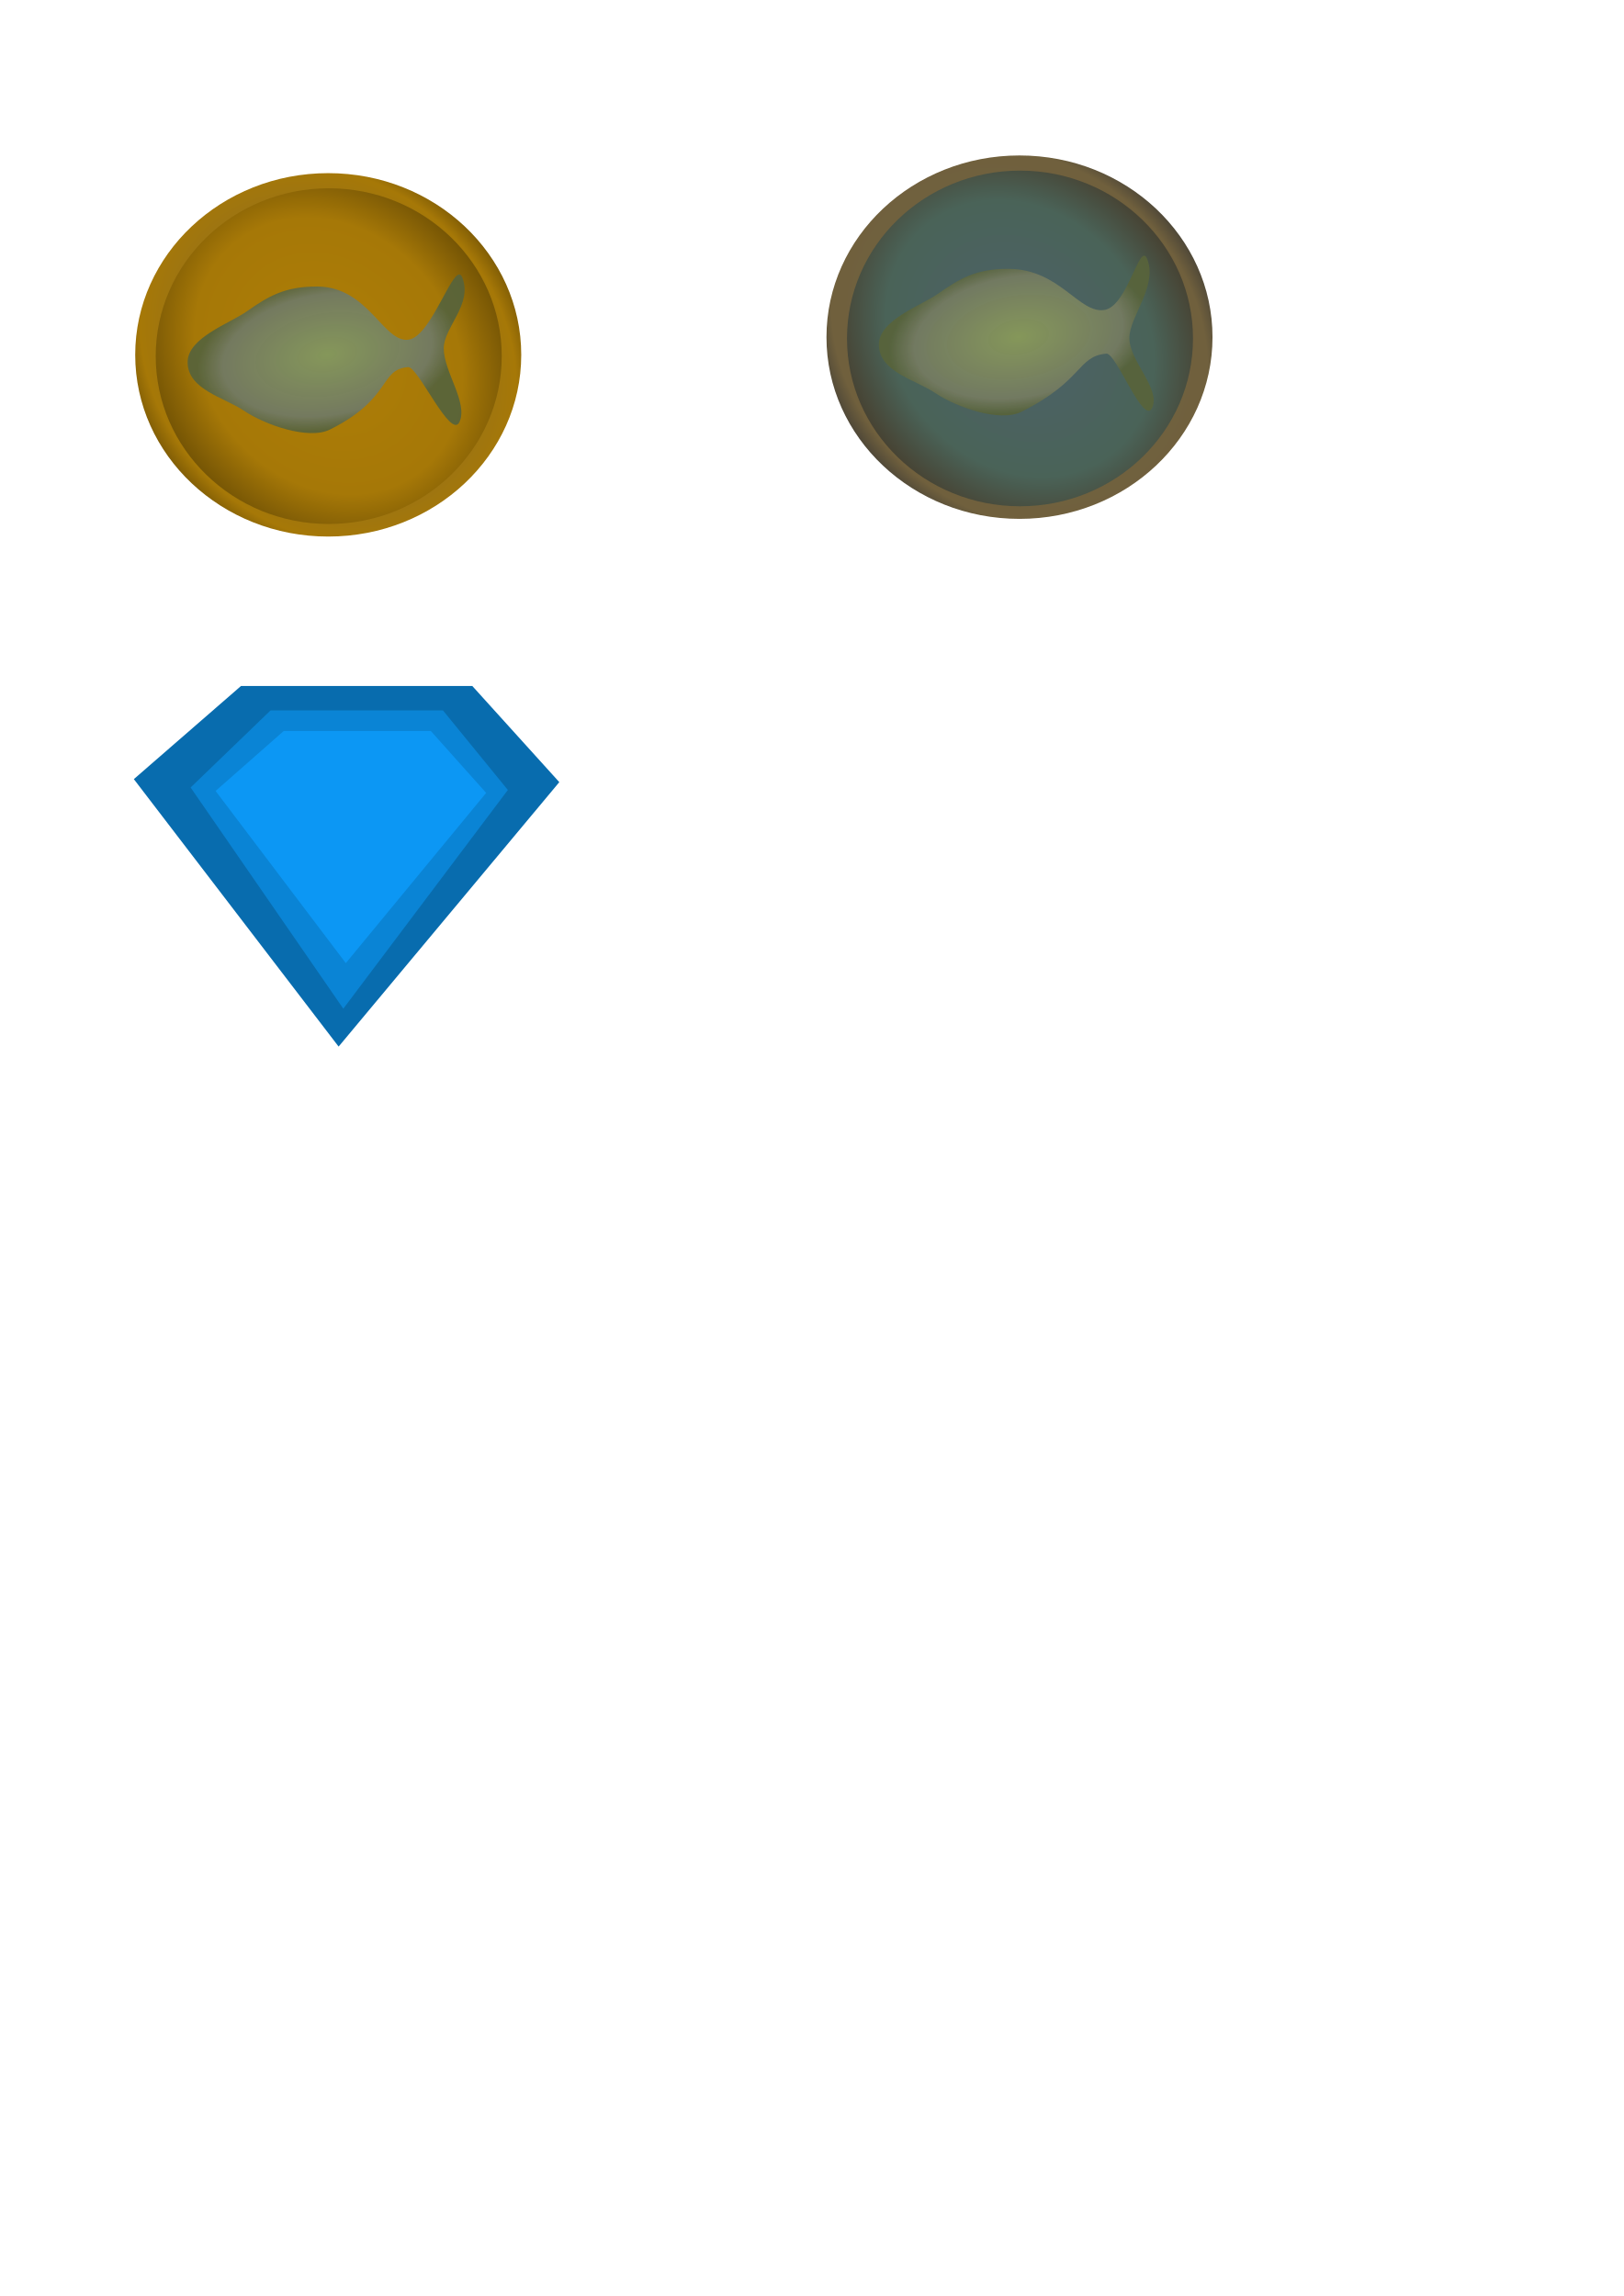
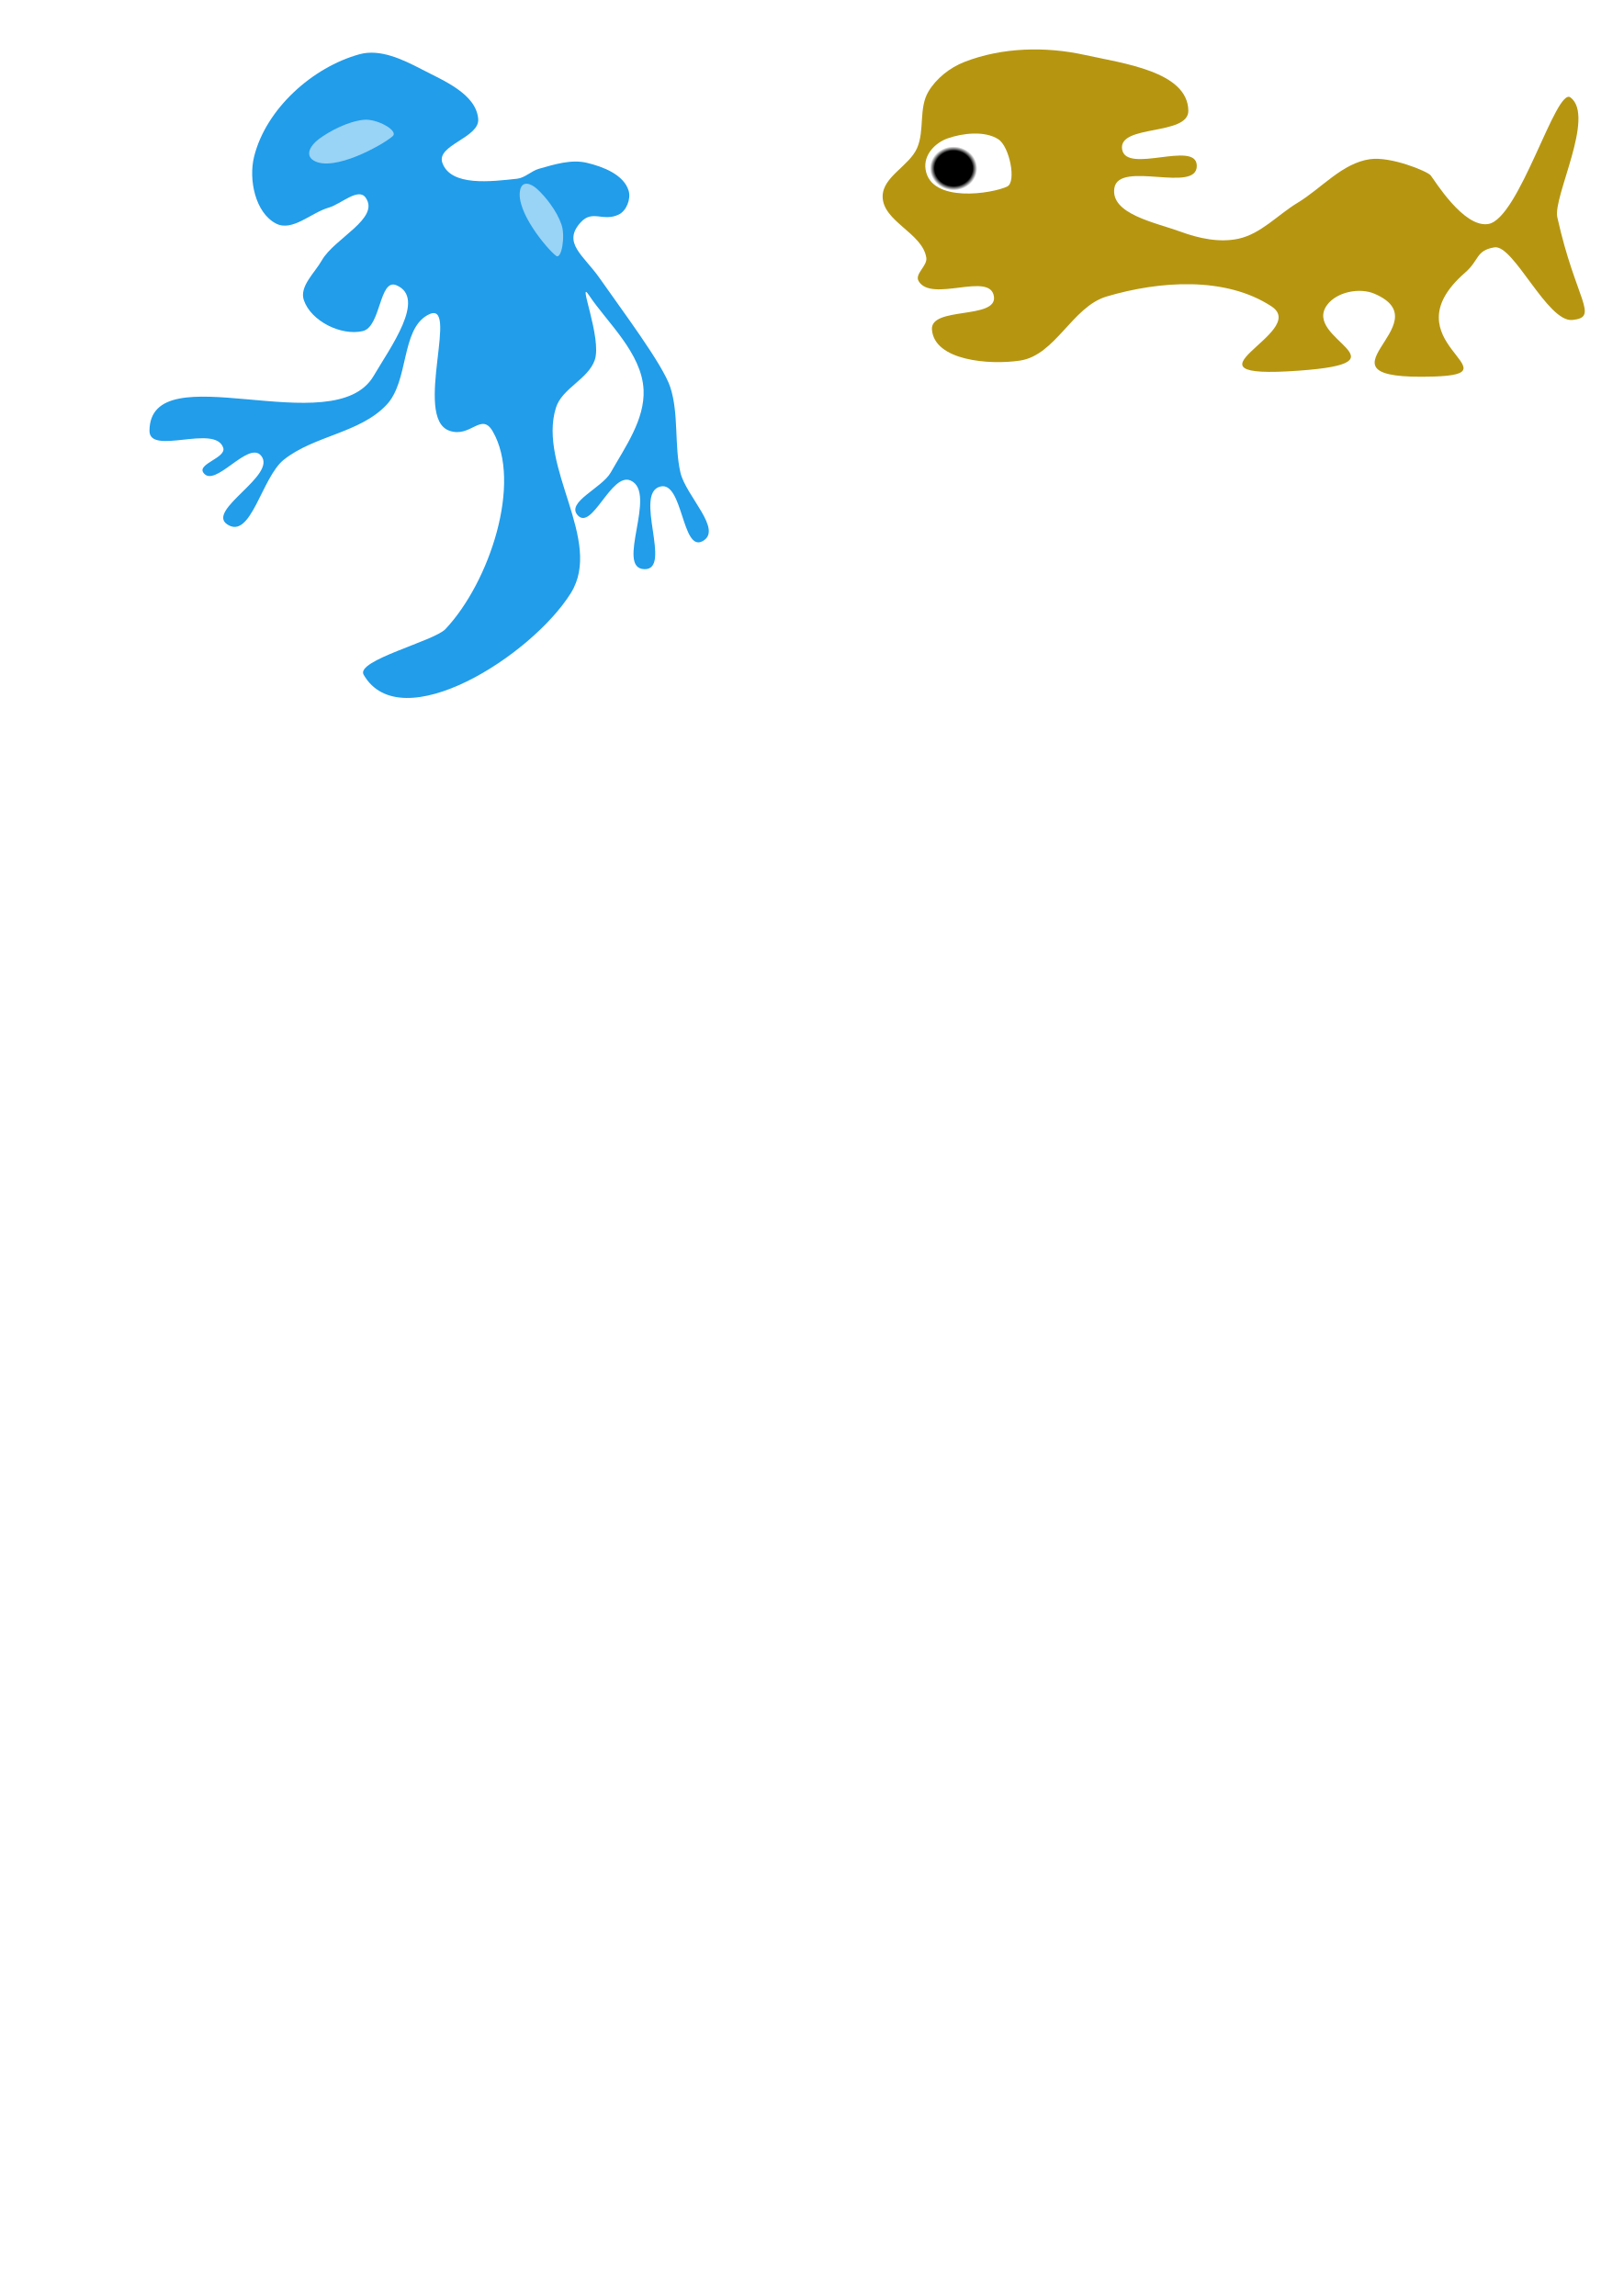
- <svg xmlns="http://www.w3.org/2000/svg" xmlns:xlink="http://www.w3.org/1999/xlink" width="210mm" height="297mm" viewBox="0 0 210 297" version="1.1" id="svg1">
+ <svg xmlns="http://www.w3.org/2000/svg" xmlns:xlink="http://www.w3.org/1999/xlink" width="210mm" height="297mm" viewBox="0 0 210 297" version="1.1" id="svg1" xml:space="preserve">
  <defs id="defs1">
-     <linearGradient id="linearGradient28">
-       <stop style="stop-color:#000000;stop-opacity:1;" offset="0.644" id="stop27" />
-       <stop style="stop-color:#ffffff;stop-opacity:1;" offset="0.925" id="stop28" />
-     </linearGradient>
    <linearGradient id="linearGradient40">
      <stop style="stop-color:#000000;stop-opacity:1;" offset="0.589" id="stop39" />
      <stop style="stop-color:#ffffff;stop-opacity:1;" offset="0.737" id="stop40" />
    </linearGradient>
    <linearGradient id="linearGradient38">
      <stop style="stop-color:#000000;stop-opacity:1;" offset="0.426" id="stop37" />
      <stop style="stop-color:#ffffff;stop-opacity:1;" offset="0.523" id="stop38" />
    </linearGradient>
    <linearGradient id="linearGradient33">
      <stop style="stop-color:#000000;stop-opacity:1;" offset="0.788" id="stop35" />
      <stop style="stop-color:#ffffff;stop-opacity:1;" offset="0.925" id="stop34" />
    </linearGradient>
    <linearGradient id="linearGradient2">
      <stop style="stop-color:#e03434;stop-opacity:1;" offset="0" id="stop6" />
      <stop style="stop-color:#e13f3d;stop-opacity:1;" offset="0.334" id="stop23" />
      <stop style="stop-color:#f1d2af;stop-opacity:1;" offset="0.4" id="stop25" />
      <stop style="stop-color:#f6f6cb;stop-opacity:1;" offset="0.506" id="stop13" />
      <stop style="stop-color:#f0c1a2;stop-opacity:1;" offset="0.602" id="stop26" />
      <stop style="stop-color:#e13d3b;stop-opacity:1;" offset="0.656" id="stop24" />
      <stop style="stop-color:#e03434;stop-opacity:1;" offset="1" id="stop22" />
    </linearGradient>
    <linearGradient id="linearGradient21">
      <stop style="stop-color:#4c616a;stop-opacity:1;" offset="0" id="stop18" />
      <stop style="stop-color:#4a6358;stop-opacity:1;" offset="0.633" id="stop19" />
      <stop style="stop-color:#474232;stop-opacity:1;" offset="0.879" id="stop20" />
      <stop style="stop-color:#423e32;stop-opacity:1;" offset="1" id="stop21" />
    </linearGradient>
    <linearGradient id="linearGradient17">
      <stop style="stop-color:#736543;stop-opacity:1;" offset="0" id="stop14" />
      <stop style="stop-color:#70603d;stop-opacity:1;" offset="0.796" id="stop15" />
      <stop style="stop-color:#433f36;stop-opacity:1;" offset="0.9" id="stop16" />
      <stop style="stop-color:#3f3b35;stop-opacity:1;" offset="1" id="stop17" />
    </linearGradient>
    <linearGradient id="linearGradient12">
      <stop style="stop-color:#736543;stop-opacity:1;" offset="0" id="stop9" />
      <stop style="stop-color:#a67807;stop-opacity:1;" offset="0.796" id="stop10" />
      <stop style="stop-color:#745405;stop-opacity:1;" offset="0.9" id="stop11" />
      <stop style="stop-color:#6f5005;stop-opacity:1;" offset="1" id="stop12" />
    </linearGradient>
    <linearGradient id="linearGradient4">
      <stop style="stop-color:#85975a;stop-opacity:1;" offset="0" id="stop5" />
      <stop style="stop-color:#737a61;stop-opacity:0.98;" offset="0.804" id="stop8" />
      <stop style="stop-color:#57633b;stop-opacity:0.937;" offset="1" id="stop7" />
    </linearGradient>
    <linearGradient id="linearGradient1">
      <stop style="stop-color:#ae7e08;stop-opacity:1;" offset="0" id="stop1" />
      <stop style="stop-color:#a67807;stop-opacity:1;" offset="0.633" id="stop4" />
      <stop style="stop-color:#745405;stop-opacity:1;" offset="0.879" id="stop3" />
      <stop style="stop-color:#6f5005;stop-opacity:1;" offset="1" id="stop2" />
    </linearGradient>
    <radialGradient xlink:href="#linearGradient12" id="radialGradient2" cx="69.057" cy="53.023" fx="69.057" fy="53.023" r="24.963" gradientTransform="matrix(0.9308412,0.9357921,-0.7941445,0.7899429,46.88359,-53.48526)" gradientUnits="userSpaceOnUse" />
    <radialGradient xlink:href="#linearGradient4" id="radialGradient6" cx="70.449" cy="52.971" fx="70.449" fy="52.971" r="18.065" gradientTransform="matrix(0.9267001,-0.1089374,0.05172365,0.4399985,0.7842193,33.8763)" gradientUnits="userSpaceOnUse" />
    <radialGradient xlink:href="#linearGradient1" id="radialGradient12" gradientUnits="userSpaceOnUse" gradientTransform="matrix(0.8343493,0.8643885,-0.7118227,0.7296681,49.24787,-45.19253)" cx="69.057" cy="53.023" fx="69.057" fy="53.023" r="24.963" />
    <radialGradient xlink:href="#linearGradient17" id="radialGradient2-1" cx="69.057" cy="53.023" fx="69.057" fy="53.023" r="24.963" gradientTransform="matrix(0.9308412,0.9357921,-0.7941445,0.7899429,46.88359,-53.48526)" gradientUnits="userSpaceOnUse" />
    <radialGradient xlink:href="#linearGradient21" id="radialGradient12-6" gradientUnits="userSpaceOnUse" gradientTransform="matrix(0.8343493,0.8643885,-0.7118227,0.7296681,49.24787,-45.19253)" cx="69.057" cy="53.023" fx="69.057" fy="53.023" r="24.963" />
    <radialGradient xlink:href="#linearGradient4" id="radialGradient6-7" cx="70.449" cy="52.971" fx="70.449" fy="52.971" r="18.065" gradientTransform="matrix(0.9267001,-0.1089374,0.05172365,0.4399985,0.7842193,33.8763)" gradientUnits="userSpaceOnUse" />
    <linearGradient xlink:href="#linearGradient2" id="linearGradient13" x1="46.728" y1="166.058" x2="105.078" y2="166.058" gradientUnits="userSpaceOnUse" gradientTransform="translate(0.5153637,8.24582)" />
    <radialGradient xlink:href="#linearGradient33" id="radialGradient34" cx="143.084" cy="80.292" fx="143.084" fy="80.292" r="6.011" gradientTransform="matrix(0.9035465,0.04286839,-0.03031633,0.6389841,16.21481,21.79695)" gradientUnits="userSpaceOnUse" />
    <radialGradient xlink:href="#linearGradient33" id="radialGradient34-1" cx="143.084" cy="80.292" fx="143.084" fy="80.292" r="6.011" gradientTransform="matrix(0.9035465,0.04286839,-0.03031633,0.6389841,-1.127715,-89.1978)" gradientUnits="userSpaceOnUse" />
    <radialGradient xlink:href="#linearGradient38" id="radialGradient34-1-6" cx="142.505" cy="77.912" fx="142.505" fy="77.912" r="6.011" gradientTransform="matrix(0.9035465,0.04286839,-0.03031633,0.6389841,-94.79929,-34.63171)" gradientUnits="userSpaceOnUse" />
    <radialGradient xlink:href="#linearGradient40" id="radialGradient34-1-9" cx="140.891" cy="78.404" fx="140.891" fy="78.404" r="6.011" gradientTransform="matrix(0.6892049,0.02143421,-0.01988508,0.6393937,-66.23085,-17.15775)" gradientUnits="userSpaceOnUse" />
-     <radialGradient xlink:href="#linearGradient33" id="radialGradient34-1-7" cx="143.084" cy="80.292" fx="143.084" fy="80.292" r="6.011" gradientTransform="matrix(0.9035465,0.04286839,-0.03031633,0.6389841,-89.10728,-9.228004)" gradientUnits="userSpaceOnUse" />
-     <radialGradient xlink:href="#linearGradient28" id="radialGradient34-1-1" cx="143.281" cy="77.658" fx="143.281" fy="77.658" r="6.011" gradientTransform="matrix(0.9035465,0.04286839,-0.03031633,0.6389841,-76.20324,-9.113671)" gradientUnits="userSpaceOnUse" />
-     <radialGradient xlink:href="#linearGradient33" id="radialGradient34-1-7-8" cx="143.084" cy="80.292" fx="143.084" fy="80.292" r="6.011" gradientTransform="matrix(0.6306603,0.04286839,-0.02116029,0.6389841,-51.22482,2.82024)" gradientUnits="userSpaceOnUse" />
-     <radialGradient xlink:href="#linearGradient28" id="radialGradient34-1-1-6" cx="143.281" cy="77.658" fx="143.281" fy="77.658" r="6.011" gradientTransform="matrix(0.7412898,0.04940942,-0.02487219,0.7364829,-54.46851,-5.559661)" gradientUnits="userSpaceOnUse" />
-     <radialGradient xlink:href="#linearGradient33" id="radialGradient34-1-7-4" cx="143.084" cy="80.292" fx="143.084" fy="80.292" r="6.011" gradientTransform="matrix(0.5368483,0.04286839,-0.01801265,0.6389841,-12.42474,-9.303137)" gradientUnits="userSpaceOnUse" />
-     <radialGradient xlink:href="#linearGradient33" id="radialGradient34-1-7-8-2" cx="143.084" cy="80.292" fx="143.084" fy="80.292" r="6.011" gradientTransform="matrix(0.3747111,0.04286839,-0.01257253,0.6389841,11.12841,2.85994)" gradientUnits="userSpaceOnUse" />
-     <radialGradient xlink:href="#linearGradient28" id="radialGradient34-1-1-6-1" cx="143.281" cy="77.658" fx="143.281" fy="77.658" r="6.011" gradientTransform="matrix(0.4404423,0.04940942,-0.01477798,0.7364829,12.10653,-4.767399)" gradientUnits="userSpaceOnUse" />
-     <radialGradient xlink:href="#linearGradient28" id="radialGradient34-1-1-8" cx="143.281" cy="77.658" fx="143.281" fy="77.658" r="6.011" gradientTransform="matrix(0.5368483,0.04286839,-0.01801265,0.6389841,-2.744852,-8.709554)" gradientUnits="userSpaceOnUse" />
  </defs>
  <g id="layer2" style="display:none">
-     <g id="g14-5" transform="translate(-10.79161,34.98494)">
+     <g id="g14-5" transform="translate(-25.3437,38.95369)">
      <path style="fill:#a58211;fill-opacity:1;stroke-width:0.492;stroke-dasharray:0.369, 0.492, 0.246, 0.492" d="m 214.908,97.271 c 5.016,-4.791 -8.031,-11.485 -8.197,-18.419 -0.166,-6.949 12.83,-17.182 7.259,-21.339 -6.649,-4.962 -12.767,12.294 -20.993,13.37 -5.774,0.755 -11.02,-3.806 -16.654,-5.278 -4.481,-1.17 -8.974,-2.732 -13.605,-2.815 -6.066,-0.108 -12.519,0.332 -17.944,3.049 -4.92,2.464 -9.341,6.538 -11.963,11.376 -1.743,3.216 -2.988,7.27 -1.994,10.79 0.67,2.371 8.69,3.704 11.465,4.354 2.397,0.562 -5.22,3.611 -2.75,5.159 6.845,4.29 13.993,4.779 23.185,4.209 8.615,-0.534 13.679,-4.112 20.29,-8.444 3.145,-2.061 7.619,-5.619 11.376,-5.747 8.054,-0.274 14.697,15.3 20.524,9.734 z" id="path13-3-5" />
      <path style="fill:#dbbf16;fill-opacity:0.583;stroke-width:0.444;stroke-dasharray:0.333, 0.444, 0.222, 0.444" d="m 212.679,94.679 c 4.735,-4.135 -7.582,-9.913 -7.739,-15.898 -0.157,-5.998 12.112,-14.831 6.853,-18.419 -6.277,-4.283 -12.053,10.611 -19.819,11.54 -5.451,0.652 -10.403,-3.285 -15.722,-4.555 -4.23,-1.01 -8.472,-2.358 -12.843,-2.43 -5.727,-0.093 -11.819,0.287 -16.94,2.632 -4.645,2.127 -8.818,5.644 -11.293,9.82 -1.645,2.776 -2.821,6.275 -1.882,9.313 0.749,2.423 12.521,3.932 14.911,5.357 4.321,2.577 -8.93,1.037 -5.832,3.855 6.023,5.479 12.359,3.124 21.037,2.632 8.133,-0.461 12.914,-3.549 19.154,-7.289 2.969,-1.779 7.192,-4.85 10.74,-4.96 7.603,-0.236 13.874,13.206 19.376,8.402 z" id="path13-1" />
      <path style="fill:url(#radialGradient34);stroke-width:0.765;stroke-dasharray:0.574, 0.765, 0.383, 0.765" d="m 137.634,78.072 c -0.291,-1.947 1.33,-3.462 2.822,-3.993 1.959,-0.697 4.846,-1.029 6.591,0.102 1.456,0.944 2.354,5.514 1.16,6.104 -1.866,0.922 -9.908,2.225 -10.573,-2.213 z" id="path14-7" />
    </g>
    <g id="g33" transform="translate(-18.84074,-32.49381)">
      <path style="fill:#8a4c15;fill-opacity:1;stroke-width:0.546;stroke-dasharray:0.41, 0.546, 0.273, 0.546" d="m 173.561,207.055 c 0.901,2.169 -5.066,3.868 -4.85,6.224 0.288,3.136 4.255,3.322 7.185,2.64 4.431,-1.03 5.792,-7.148 4.85,-10.184 -3.396,-10.944 -26.46,-6.263 -26.765,7.732 -0.159,7.288 7.955,13.868 14.73,15.465 5.895,1.39 12.963,-1.755 17.065,-6.412 4.339,-4.927 6.713,-12.952 5.03,-19.425 -1.695,-6.519 -7.685,-12.14 -13.832,-14.145 -8.122,-2.649 -18.401,-0.909 -25.148,4.526 -4.655,3.75 -6.108,10.768 -7.365,16.785 -1.308,6.263 4.37,14.757 0,19.237 -5.357,5.491 -18.728,-0.564 -24.43,-5.658 -7.7,-6.88 2.671,-19.906 -3.85,-28.018 -0.304,-0.378 0.449,-6.346 -0.218,-6.347 -0.988,-0.002 0.058,5.722 -4.338,5.896 -5.203,0.207 -4.502,-5.614 -5.087,-5.61 -0.571,0.005 -0.384,7.563 -0.659,8.889 -2.432,11.734 0.917,29.558 9.84,37.071 7.007,5.9 25.688,0.148 34.669,1e-5 16.587,-0.273 27.305,6.692 42.034,-1.32 1.978,-1.076 4.365,-3.36 3.952,-5.658 -0.395,-2.194 -3.268,-3.431 -5.389,-3.583 -3.021,-0.216 -5.31,3.259 -8.263,3.96 -6.892,1.638 -14.909,3.763 -21.197,0.377 -5.705,-3.072 -11.706,-9.911 -10.958,-16.596 0.901,-8.047 9.594,-15.158 17.245,-16.219 6.318,-0.876 14.921,2.751 17.065,9.053 1.344,3.949 -1.727,8.889 -4.85,11.504 -3.672,3.075 -9.634,5.042 -13.832,2.829 -2.968,-1.565 -5.892,-6.363 -4.311,-9.43 1.523,-2.956 10.396,-6.664 11.676,-3.583 z" id="path26" />
      <path style="fill:#e0b134;fill-opacity:0.741;stroke-width:0.765;stroke-dasharray:0.574, 0.765, 0.383, 0.765" d="m 138.117,227.791 c -7.148,-7.066 2.602,-27.017 4.638,-33.499 3.108,-9.894 20.638,-14.741 30.922,-13.399 10.624,1.386 19.028,8.746 24.48,19.068 6.542,12.386 -7.343,27.505 -17.78,29.891 -11.727,2.681 -33.705,6.396 -42.26,-2.061 z" id="path27" />
    </g>
-     <g id="g36" transform="translate(7.186052,-13.38873)">
+     <g id="g36" transform="translate(7.934406,-9.272779)">
      <path style="fill:#dd9415;fill-opacity:0.771;stroke-width:0.765;stroke-dasharray:0.574, 0.765, 0.383, 0.765" d="m 102.784,22.392 c 14.695,-0.843 28.047,14.164 34.561,20.898 1.184,1.224 12.997,-11.326 20.099,-6.957 7.925,4.874 20.915,7.554 21.645,13.142 0.693,5.301 -17.827,2.494 -16.749,7.73 1.091,5.302 6.433,12.341 10.05,12.111 4.083,-0.26 8.856,-16.7 11.853,-13.915 4.684,4.354 -2.92,17.522 -2.834,22.161 0.086,4.645 8.923,14.955 3.608,19.326 -3.945,3.244 -7.838,-18.829 -12.884,-18.038 -5.732,0.899 -14.392,21.07 -34.211,24.88 -32.531,6.253 -44.119,-22.911 -35.406,-35.714 5.438,-7.99 7.529,-7.443 7.107,-12.092 -0.602,-6.64 -2.426,-8.193 -9.089,-8.43 -2.552,-0.091 1.913,-1.302 -0.416,-2.348 -2.206,-0.991 -6.477,0.979 -8.155,-2.113 -4.907,-9.044 3.668,-20.23 10.823,-20.64 z" id="path33" />
      <path style="display:inline;fill:url(#radialGradient34-1);stroke-width:0.765;stroke-dasharray:0.574, 0.765, 0.383, 0.765" d="m 120.292,-32.922 c -0.291,-1.947 1.33,-3.462 2.822,-3.993 1.959,-0.697 4.846,-1.029 6.591,0.102 1.456,0.944 2.354,5.514 1.16,6.104 -1.866,0.922 -9.908,2.225 -10.573,-2.213 z" id="path14-7-2" transform="translate(-23.67571,70.02967)" />
    </g>
    <g id="g38" transform="translate(7.652761,10.29479)" style="display:inline">
      <path style="fill:#db64b8;fill-opacity:0.907;stroke-width:0.765;stroke-dasharray:0.574, 0.765, 0.383, 0.765" d="m 29.099,6.916 c 1.979,1.039 3.684,1.27 5.12,1.227 1.865,-0.056 4.548,-1.38 6.173,-1.189 1.893,0.222 2.776,1.947 4.65,2.355 1.481,0.322 4.274,-0.94 5.381,0.082 1.091,1.007 1.578,2.339 3.089,3.215 1.835,1.064 4.323,0.893 5.031,2.809 0.422,1.142 -1.721,4.63 -2.314,8.206 -0.503,3.037 0.751,6.373 -0.322,6.863 C 54.06,31.327 50.633,29.386 47.771,28.853 35.756,26.613 36.856,17.779 30.278,11.467 29.305,10.069 28.667,6.689 29.099,6.916 Z" id="path37" />
      <path style="fill:#11b61e;fill-opacity:1;stroke-width:0.765;stroke-dasharray:0.574, 0.765, 0.383, 0.765" d="m 12.047,19.326 c -0.787,0.999 0.58,1.3 1.641,3.533 0.511,1.075 -1.034,3.377 -0.03,3.167 10.428,-2.185 12.325,-3.115 12.82,-0.258 0.161,0.931 -1.879,6.23 -2.72,13.791 -0.504,4.535 7.445,9.501 12.512,9.98 4.73,0.447 14.164,-3.291 12.111,-5.282 -2.571,-2.494 -7.119,2.632 -11.016,-1.031 -3.621,-3.403 -2.063,-7.547 1.224,-11.274 2.048,-2.323 2.106,-2.394 5,-2.904 4.505,-0.794 12.883,3.141 12.949,1.224 0.037,-1.07 -11.655,-1.315 -8.353,-5.523 1.839,-2.344 11.733,-8.525 10.626,-9.77 -0.88,-0.989 -10.39,6.436 -10.616,5.957 -0.518,-1.099 -0.993,-2.283 -1.337,-3.538 -0.805,-2.943 4.655,-7.943 3.843,-8.445 -1.641,-1.015 -4.205,8.441 -6.506,6.764 -1.532,-1.116 -3.141,-2.425 -3.844,-3.665 -0.662,-1.168 0.783,-5.452 0.108,-5.612 -1.111,-0.263 -1.735,5.43 -3.253,5.532 -2.524,0.169 -4.394,-0.014 -5.31,-0.47 -1.072,-0.534 -3.695,-8.68 -2.969,-3.322 0.56,4.127 -0.921,4.498 -2.04,5.563 -0.919,0.875 -1.165,2.539 -1.116,3.972 0.037,1.096 -5.24,2.665 -7.215,2.126 -4.637,-1.267 -4.898,-2.556 -6.506,-0.515 z" id="path36" />
      <path style="display:inline;fill:url(#radialGradient34-1-6);stroke-width:0.765;stroke-dasharray:0.574, 0.765, 0.383, 0.765" d="m 26.62,21.644 c -0.291,-1.947 1.33,-3.462 2.822,-3.993 1.959,-0.697 4.846,-1.029 6.591,0.102 1.456,0.944 2.354,5.514 1.16,6.104 -1.866,0.922 -9.908,2.225 -10.573,-2.213 z" id="path14-7-2-6" />
    </g>
  </g>
-   <g id="layer1" style="display:none">
-     <ellipse style="fill:#0c97f4;fill-opacity:1;stroke-width:3.76;stroke-dasharray:2.82, 3.76, 1.88, 3.76" id="path9" cx="57.212" cy="63.71" rx="69.702" ry="54.779" />
-     <path style="display:inline;fill:url(#radialGradient34-1-7);stroke-width:0.765;stroke-dasharray:0.574, 0.765, 0.383, 0.765" d="m 32.312,47.047 c -0.291,-1.947 1.33,-3.462 2.822,-3.993 1.959,-0.697 4.846,-1.029 6.591,0.102 1.456,0.944 2.354,5.514 1.16,6.104 -1.866,0.922 -9.908,2.225 -10.573,-2.213 z" id="path14-7-2-2" />
-     <path style="display:inline;fill:url(#radialGradient34-1-1);stroke-width:0.765;stroke-dasharray:0.574, 0.765, 0.383, 0.765" d="m 45.216,47.162 c -0.291,-1.947 1.33,-3.462 2.822,-3.993 1.959,-0.697 4.846,-1.029 6.591,0.102 1.456,0.944 2.354,5.514 1.16,6.104 -1.866,0.922 -9.908,2.225 -10.573,-2.213 z" id="path14-7-2-22" />
-     <path style="display:inline;fill:url(#radialGradient34-1-7-8);stroke-width:0.639;stroke-dasharray:0.479, 0.639, 0.32, 0.639" d="m 33.524,59.096 c -0.203,-1.947 0.928,-3.462 1.97,-3.993 1.367,-0.697 3.383,-1.029 4.6,0.102 1.016,0.944 1.643,5.514 0.809,6.104 -1.302,0.922 -6.916,2.225 -7.38,-2.213 z" id="path14-7-2-2-2" />
-     <path style="display:inline;fill:url(#radialGradient34-1-1-6);stroke-width:0.744;stroke-dasharray:0.558, 0.744, 0.372, 0.744" d="m 45.147,59.303 c -0.239,-2.244 1.091,-3.99 2.316,-4.602 1.607,-0.804 3.976,-1.186 5.407,0.118 1.195,1.088 1.931,6.355 0.951,7.035 -1.531,1.063 -8.129,2.565 -8.674,-2.551 z" id="path14-7-2-22-7" />
-     <path style="display:inline;fill:url(#radialGradient34-1-7-4);stroke-width:0.59;stroke-dasharray:0.442, 0.59, 0.295, 0.59" d="m 59.717,46.972 c -0.173,-1.947 0.79,-3.462 1.677,-3.993 1.164,-0.697 2.879,-1.029 3.916,0.102 0.865,0.944 1.399,5.514 0.689,6.104 -1.109,0.922 -5.887,2.225 -6.282,-2.213 z" id="path14-7-2-2-7" />
-     <path style="display:inline;fill:url(#radialGradient34-1-1-8);stroke-width:0.59;stroke-dasharray:0.442, 0.59, 0.295, 0.59" d="m 69.397,47.566 c -0.173,-1.947 0.79,-3.462 1.677,-3.993 1.164,-0.697 2.879,-1.029 3.916,0.102 0.865,0.944 1.399,5.514 0.689,6.104 -1.109,0.922 -5.887,2.225 -6.282,-2.213 z" id="path14-7-2-22-9" />
-     <path style="display:inline;fill:url(#radialGradient34-1-7-8-2);stroke-width:0.493;stroke-dasharray:0.369, 0.493, 0.246, 0.493" d="m 61.482,59.135 c -0.121,-1.947 0.552,-3.462 1.17,-3.993 0.812,-0.697 2.01,-1.029 2.733,0.102 0.604,0.944 0.976,5.514 0.481,6.104 -0.774,0.922 -4.109,2.225 -4.385,-2.213 z" id="path14-7-2-2-2-3" />
-     <path style="display:inline;fill:url(#radialGradient34-1-1-6-1);stroke-width:0.573;stroke-dasharray:0.43, 0.573, 0.287, 0.573" d="m 71.294,60.095 c -0.142,-2.244 0.648,-3.99 1.376,-4.602 0.955,-0.804 2.362,-1.186 3.213,0.118 0.71,1.088 1.147,6.355 0.565,7.035 -0.91,1.063 -4.83,2.565 -5.154,-2.551 z" id="path14-7-2-22-7-1" />
-   </g>
-   <g id="layer5" style="display:none">
+   <g id="layer5" style="display:inline">
    <g id="g40" transform="translate(94.01963,-14.21227)">
      <path style="fill:#b69611;fill-opacity:1;stroke-width:0.765;stroke-dasharray:0.574, 0.765, 0.383, 0.765" d="m 26.056,26.056 c 1.031,-1.721 2.778,-3.094 4.646,-3.826 4.843,-1.899 10.499,-2.033 15.579,-0.911 4.949,1.093 13.3,2.13 13.392,7.197 0.06,3.307 -9.084,1.745 -8.564,5.011 0.518,3.253 9.569,-1.197 9.657,2.095 0.098,3.682 -10.079,-0.722 -10.659,2.915 -0.538,3.377 5.354,4.469 8.564,5.648 2.355,0.865 5.018,1.439 7.471,0.911 2.917,-0.628 5.099,-3.102 7.653,-4.646 3.124,-1.889 5.769,-5.138 9.384,-5.648 2.677,-0.378 7.379,1.549 7.835,2.095 0.456,0.547 4.265,6.849 7.471,6.286 4.007,-0.703 8.743,-17.779 10.613,-16.366 3.25,2.455 -2.291,12.85 -1.703,15.501 2.394,10.785 5.497,12.926 1.947,13.286 -3.228,0.327 -7.613,-9.813 -10.088,-9.395 -2.414,0.408 -1.929,1.654 -3.776,3.26 -10.267,8.929 7.011,13.119 -4.115,13.454 -17.189,0.517 1.517,-6.837 -7.637,-10.721 -1.926,-0.817 -4.863,-0.226 -6.104,1.458 -3.268,4.435 10.982,7.448 -3.674,8.502 -16.917,1.216 1.577,-4.977 -3.523,-8.32 -5.954,-3.902 -14.494,-3.302 -21.318,-1.275 -4.454,1.322 -6.611,7.6 -11.206,8.29 -3.98,0.598 -11.082,0.004 -11.388,-4.009 -0.23,-3.021 8.452,-1.284 8.017,-4.282 -0.476,-3.283 -8.091,0.869 -9.748,-2.004 -0.528,-0.915 1.159,-1.962 1.002,-3.006 -0.481,-3.208 -5.646,-4.682 -5.648,-7.926 -0.002,-2.57 3.446,-3.927 4.464,-6.286 0.982,-2.275 0.185,-5.163 1.458,-7.288 z" id="path38" />
      <path style="display:inline;fill:url(#radialGradient34-1-9);stroke-width:0.765;stroke-dasharray:0.574, 0.765, 0.383, 0.765" d="m 25.687,36.118 c -0.291,-1.947 1.33,-3.462 2.822,-3.993 1.959,-0.697 4.846,-1.029 6.591,0.102 1.456,0.944 2.354,5.514 1.16,6.104 -1.866,0.922 -9.908,2.225 -10.573,-2.213 z" id="path14-7-2-5" />
    </g>
    <g id="g41" transform="translate(-14.94111,-7.288344)">
      <path style="fill:#219dea;fill-opacity:1;stroke-width:0.765;stroke-dasharray:0.574, 0.765, 0.383, 0.765" d="m 69.445,16.234 c -2.432,-1.262 -5.346,-2.655 -7.988,-1.933 -6.123,1.674 -12.141,7.107 -13.657,13.271 -0.724,2.941 0.148,7.233 2.835,8.632 2.109,1.098 4.543,-1.408 6.829,-2.061 1.583,-0.453 3.821,-2.635 4.767,-1.288 1.897,2.7 -4.04,5.247 -5.669,8.117 -0.93,1.638 -2.933,3.373 -2.319,5.154 0.933,2.706 4.812,4.633 7.602,3.994 2.395,-0.549 2.123,-6.895 4.381,-5.927 3.887,1.666 -0.799,8.037 -2.963,11.725 -5.133,8.747 -28.904,-3.055 -28.989,7.086 -0.027,3.261 8.462,-0.889 9.534,2.19 0.452,1.298 -3.342,2.079 -2.577,3.221 1.445,2.156 5.802,-4.177 7.473,-2.19 2.126,2.529 -7.128,7.055 -4.381,8.89 3.087,2.062 4.435,-6.067 7.344,-8.375 3.929,-3.117 9.838,-3.43 13.271,-7.086 2.907,-3.096 1.839,-9.656 5.282,-11.596 4.418,-2.488 -1.945,13.252 2.834,14.946 2.757,0.977 4.133,-2.457 5.606,0.071 3.846,6.598 -0.361,19.48 -6.105,25.588 -1.466,1.559 -11.652,4.054 -10.582,5.907 4.801,8.316 21.72,-2.416 26.799,-10.565 4.239,-6.801 -4.308,-16.31 -1.933,-23.964 0.787,-2.537 4.154,-3.675 5.025,-6.184 0.971,-2.8 -2.362,-10.812 -0.721,-8.343 2.302,3.464 6.822,7.45 7.034,12.209 0.171,3.832 -2.357,7.358 -4.252,10.694 -1.15,2.024 -5.838,3.837 -4.252,5.54 1.859,1.996 4.333,-5.611 6.829,-4.509 3.54,1.562 -2.065,11.4 1.804,11.467 3.63,0.062 -1.472,-9.863 2.061,-10.694 2.893,-0.68 2.776,8.46 5.411,7.086 2.758,-1.437 -2.137,-5.859 -2.834,-8.89 -0.807,-3.51 -0.191,-7.637 -1.318,-11.058 -0.969,-2.942 -6.23,-9.922 -9.118,-14.066 -2.084,-2.99 -4.914,-4.582 -2.445,-7.263 1.519,-1.649 2.867,-0.023 4.893,-0.983 1.009,-0.478 1.612,-2.023 1.288,-3.092 -0.628,-2.075 -3.301,-3.109 -5.411,-3.608 -2.022,-0.477 -4.185,0.208 -6.184,0.773 -0.999,0.282 -1.803,1.176 -2.834,1.288 -3.274,0.356 -8.573,1.046 -9.663,-2.061 -0.808,-2.304 4.839,-3.236 4.638,-5.669 -0.268,-3.245 -4.454,-4.942 -7.344,-6.442 z" id="path40" />
      <path style="display:inline;fill:#99d3f5;fill-opacity:1;stroke-width:0.562;stroke-dasharray:0.421, 0.562, 0.281, 0.562" d="m 55.477,28.033 c -1.118,-0.706 -0.366,-1.966 0.708,-2.762 1.41,-1.046 3.797,-2.295 5.829,-2.49 1.696,-0.163 4.508,1.412 3.721,2.119 -1.229,1.104 -7.709,4.742 -10.258,3.133 z" id="path14-7-2-5-4" />
      <path style="display:inline;fill:#99d3f5;fill-opacity:1;stroke-width:0.483;stroke-dasharray:0.362, 0.483, 0.242, 0.483" d="m 82.211,31.871 c 0.263,-1.227 1.362,-0.897 2.194,-0.139 1.092,0.995 2.557,2.827 3.166,4.635 0.508,1.509 -0.007,4.537 -0.707,4.017 -1.094,-0.812 -5.253,-5.717 -4.652,-8.514 z" id="path14-7-2-5-4-8" />
    </g>
  </g>
-   <g id="g12" transform="translate(-28.86037,-13.14178)" style="display:inline">
+   <g id="g12" transform="translate(-28.86037,-13.14178)" style="display:none">
    <g id="g8" transform="matrix(1,0,0,1.215856,2.382311,-1.187581)">
      <ellipse style="fill:url(#radialGradient2);stroke-width:0.765;stroke-dasharray:0.574, 0.765, 0.383, 0.765" id="path1" cx="69.057" cy="53.023" rx="24.963" ry="23.505" transform="matrix(1,0,0,0.822466,-0.1288419,5.928375)" />
      <ellipse style="fill:url(#radialGradient12);stroke-width:0.696;stroke-dasharray:0.522, 0.696, 0.348, 0.696" id="path1-6" cx="69.123" cy="53.189" rx="22.375" ry="21.711" transform="matrix(1,0,0,0.822466,-0.1288419,5.928375)" />
      <path style="fill:url(#radialGradient6);stroke-width:0.765;stroke-dasharray:0.574, 0.765, 0.383, 0.765" d="m 85.911,56.671 c 1.12,-2.04 -2.025,-5.331 -2.044,-7.806 -0.017,-2.242 3.766,-4.662 2.408,-7.546 -0.973,-2.068 -3.875,6.218 -6.924,6.6 -3.263,0.409 -5.191,-5.593 -11.752,-5.647 -4.274,-0.035 -6.439,1.045 -9.202,2.642 -2.231,1.29 -7.622,2.798 -7.653,5.375 -0.035,2.942 4.718,3.762 7.288,5.193 2.639,1.469 8.319,3.149 11.115,2.004 8.081,-3.308 6.337,-6.387 10.113,-6.645 1.273,-0.087 5.552,7.829 6.651,5.829 z" id="path4" />
    </g>
    <g id="g8-3" transform="matrix(1,0,0,1.215856,91.78639,-3.475735)">
      <ellipse style="fill:url(#radialGradient2-1);stroke-width:0.765;stroke-dasharray:0.574, 0.765, 0.383, 0.765" id="path1-3" cx="69.057" cy="53.023" rx="24.963" ry="23.505" transform="matrix(1,0,0,0.822466,-0.1288419,5.928375)" />
      <ellipse style="fill:url(#radialGradient12-6);stroke-width:0.696;stroke-dasharray:0.522, 0.696, 0.348, 0.696" id="path1-6-4" cx="69.123" cy="53.189" rx="22.375" ry="21.711" transform="matrix(1,0,0,0.822466,-0.1288419,5.928375)" />
      <path style="fill:url(#radialGradient6-7);stroke-width:0.765;stroke-dasharray:0.574, 0.765, 0.383, 0.765" d="m 86.094,57.046 c 1.117,-2.035 -2.94,-4.945 -2.955,-7.413 -0.014,-2.247 3.678,-5.497 2.317,-8.389 -0.973,-2.068 -2.509,5.019 -5.557,5.402 -3.263,0.409 -5.738,-4.319 -12.299,-4.373 -4.274,-0.035 -6.439,1.045 -9.202,2.642 -2.231,1.29 -7.622,2.798 -7.653,5.375 -0.035,2.942 4.718,3.762 7.288,5.193 2.639,1.469 8.319,3.149 11.115,2.004 8.081,-3.308 7.248,-5.937 11.024,-6.195 1.273,-0.087 4.824,7.754 5.922,5.754 z" id="path4-1" />
    </g>
    <g id="g9" transform="matrix(0.7531172,0,0,0.5333333,12.13853,57.07834)">
      <path style="fill:#086cae;fill-opacity:1;stroke-width:0.765;stroke-dasharray:0.574, 0.765, 0.383, 0.765" d="M 103.312,83.998 H 63.591 l -18.403,22.594 35.166,64.866 37.899,-64.137 z" id="path2" />
      <path style="fill:#0a84d5;fill-opacity:1;stroke-width:0.601;stroke-dasharray:0.451, 0.601, 0.3, 0.601" d="M 98.278,89.931 H 68.66 L 54.938,108.618 81.16,162.267 109.419,109.22 Z" id="path2-8" />
      <path style="fill:#0c97f4;fill-opacity:1;stroke-width:0.489;stroke-dasharray:0.367, 0.489, 0.245, 0.489" d="M 96.189,94.913 H 70.93 l -11.703,14.545 22.363,41.758 24.101,-41.288 z" id="path2-8-5" />
    </g>
  </g>
  <g id="layer3" style="display:none">
    <path style="fill:#967817;fill-opacity:1;stroke-width:0.765;stroke-dasharray:0.574, 0.765, 0.383, 0.765" d="m 55.319,118.219 c 2.144,0.248 10.424,2.67 12.58,2.763 7.371,0.947 14.604,0.14 21.903,-1.031 2.733,-0.463 5.512,-2.751 8.117,-1.804 4.375,1.591 8.55,6.425 8.503,11.08 -0.039,3.85 -2.135,8.005 -7.215,9.019 -15.272,3.049 -25.519,7.036 -39.46,1.209 -2.775,-1.16 -12.957,-4.112 -11.54,-8.106 1.417,-3.994 3.243,-13.578 7.112,-13.13 z" id="path12" transform="translate(-28.86037,-13.14178)" />
    <path style="fill:url(#linearGradient13);stroke-width:0.765;stroke-dasharray:0.574, 0.765, 0.383, 0.765" d="m 54.49,162.344 c 2.144,0.248 10.424,2.67 12.58,2.763 7.371,0.947 14.604,0.14 21.903,-1.031 2.733,-0.463 5.512,-2.751 8.117,-1.804 4.375,1.591 8.55,6.425 8.503,11.08 -0.039,3.85 -2.135,8.005 -7.215,9.019 -15.272,3.049 -25.519,7.036 -39.46,1.209 -2.775,-1.16 -12.957,-4.112 -11.54,-8.106 1.417,-3.994 3.243,-13.578 7.112,-13.13 z" id="path12-8" transform="translate(-28.86037,-13.14178)" />
  </g>
</svg>
